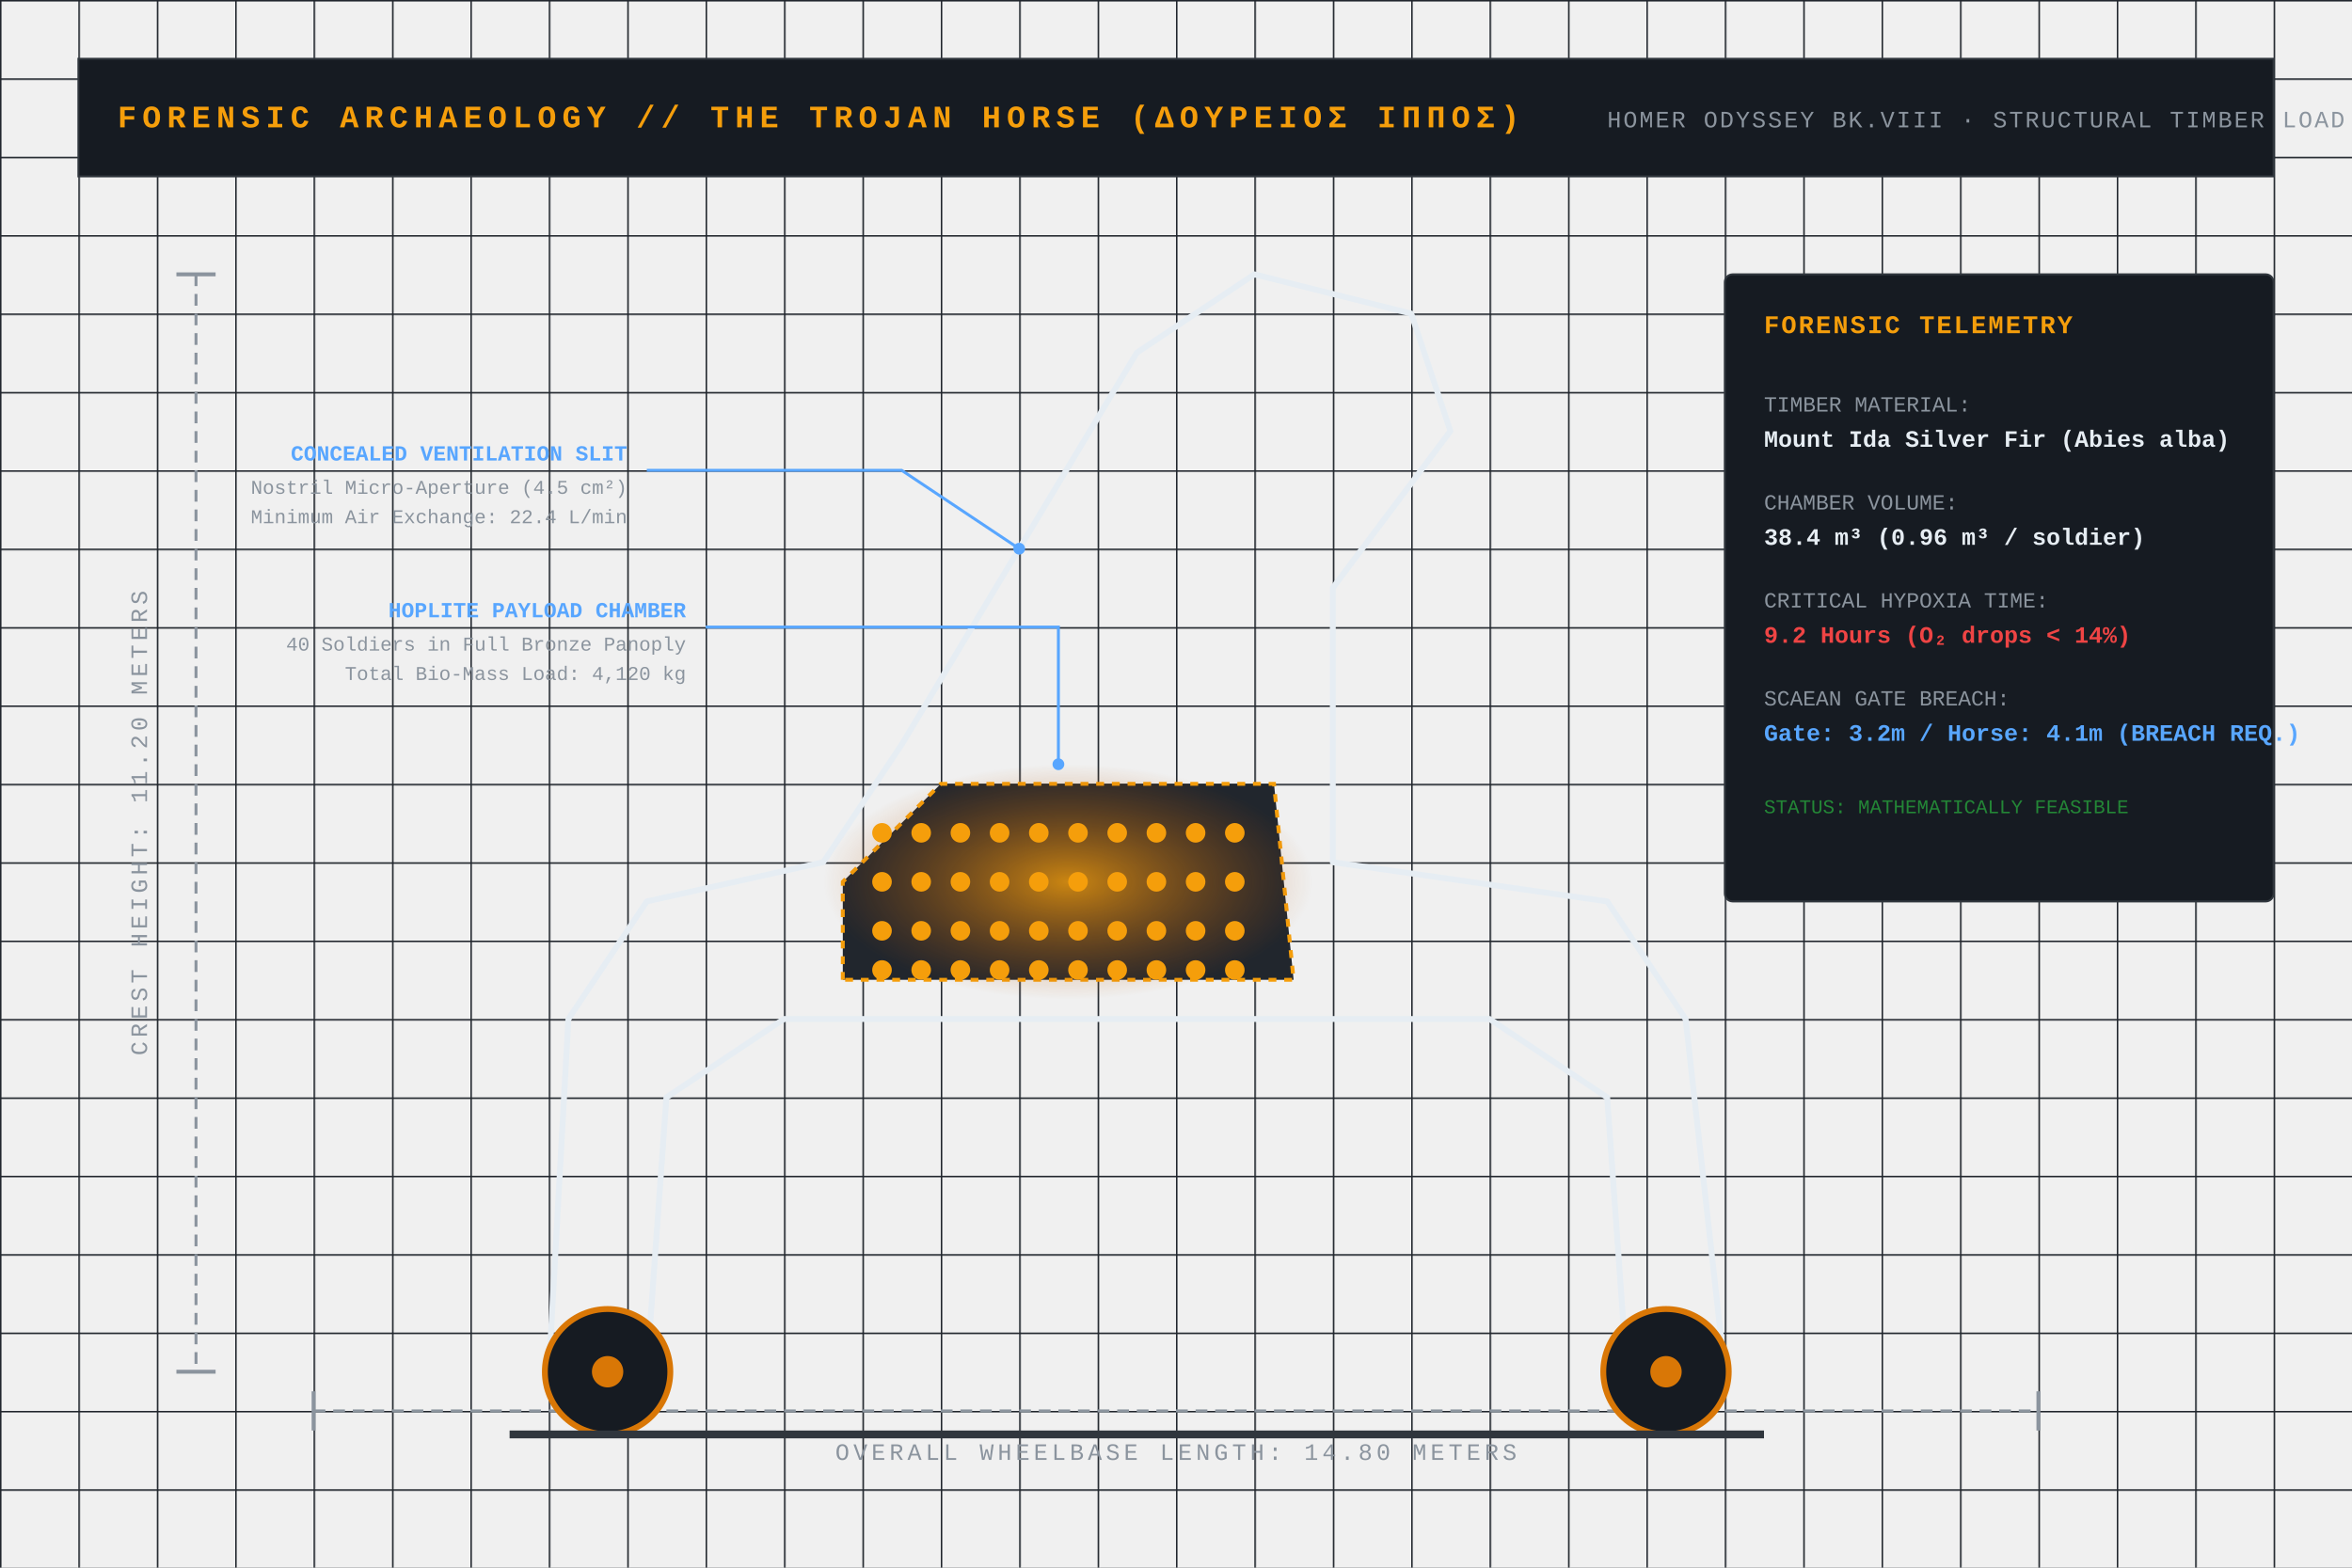
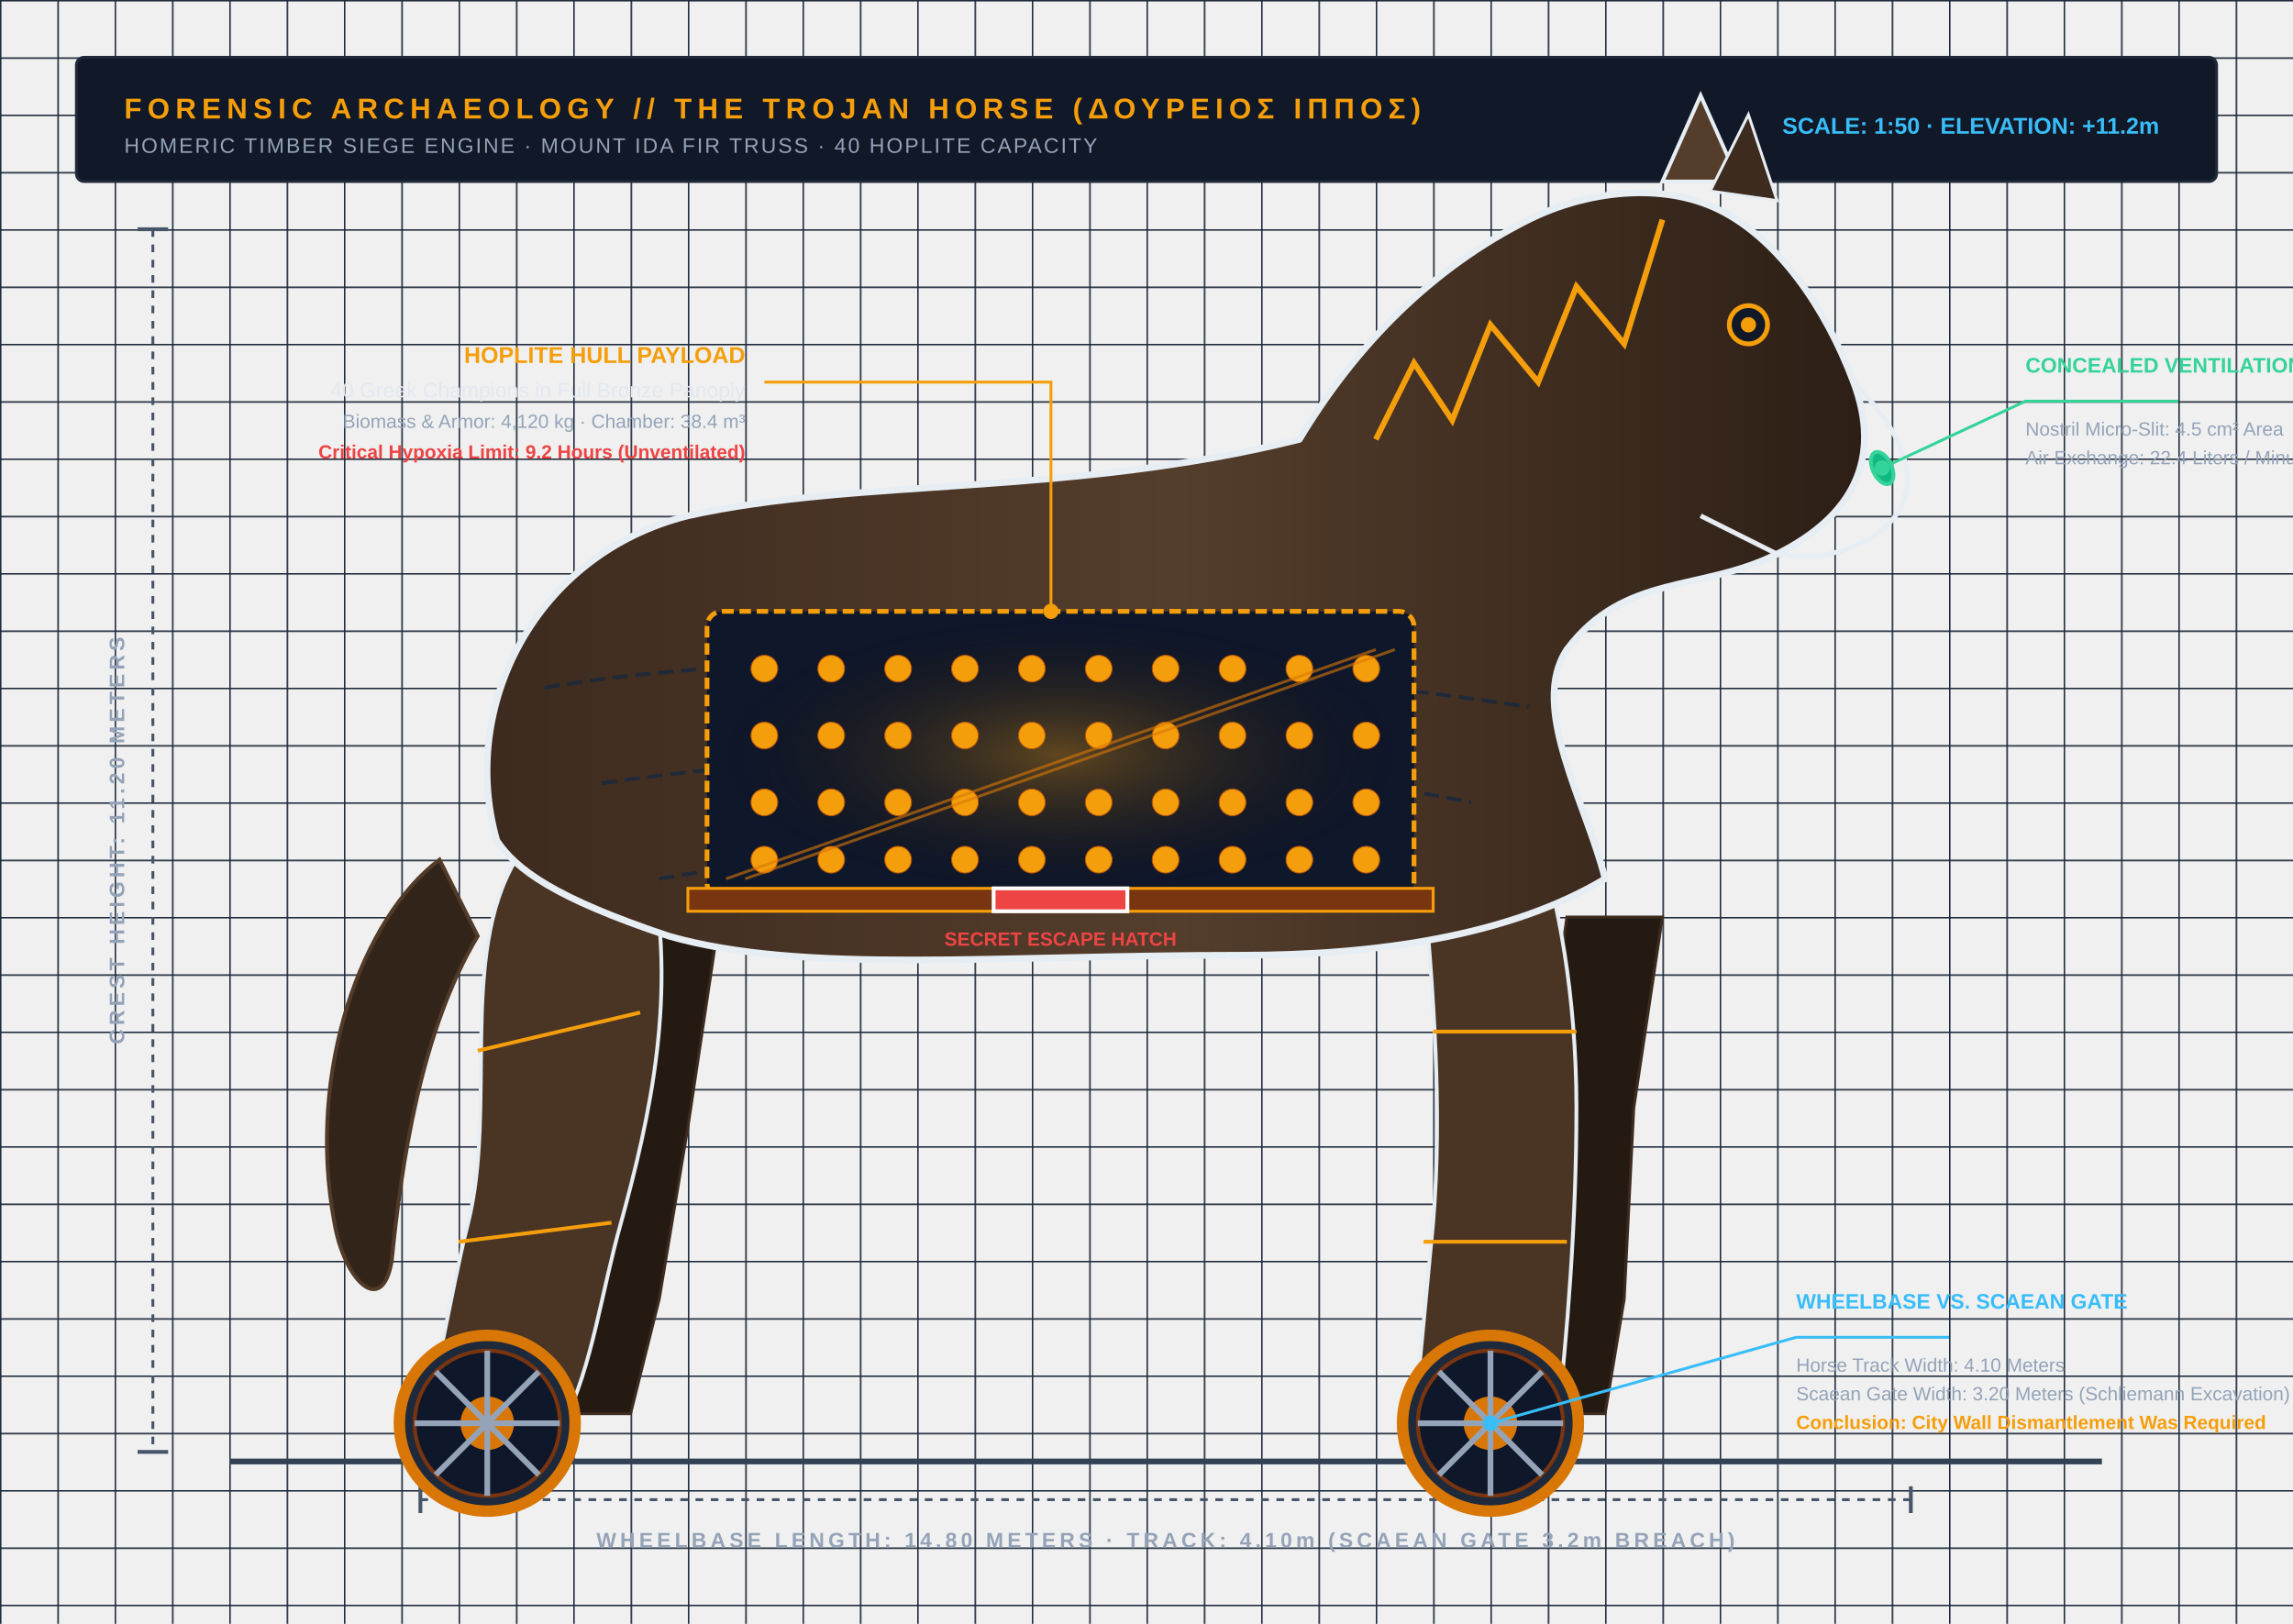
- <svg xmlns="http://www.w3.org/2000/svg" viewBox="0 0 1200 800" width="100%" height="100%" style="background-color: #0d1117; font-family: 'Courier New', monospace;">
+ <svg xmlns="http://www.w3.org/2000/svg" viewBox="0 0 1200 850" width="100%" height="100%" style="background-color: #0b0f17; font-family: 'Helvetica Neue', Arial, sans-serif;">
  <defs>
-     <pattern id="grid" width="40" height="40" patternUnits="userSpaceOnUse">
-       <path d="M 40 0 L 0 0 0 40" fill="none" stroke="#161b22" stroke-width="1" />
-       <path d="M 200 0 L 0 0 0 200" fill="none" stroke="#21262d" stroke-width="1.5" />
+     <pattern id="grid" width="30" height="30" patternUnits="userSpaceOnUse">
+       <path d="M 30 0 L 0 0 0 30" fill="none" stroke="#151d2a" stroke-width="1" />
+       <path d="M 150 0 L 0 0 0 150" fill="none" stroke="#1e293b" stroke-width="1.5" />
    </pattern>
-     <radialGradient id="hopliteGlow" cx="50%" cy="50%" r="50%">
-       <stop offset="0%" stop-color="#f59e0b" stop-opacity="0.8" />
-       <stop offset="100%" stop-color="#b45309" stop-opacity="0" />
-     </radialGradient>
-     <linearGradient id="bronzeGrad" x1="0%" y1="0%" x2="100%" y2="100%">
-       <stop offset="0%" stop-color="#d97706" />
-       <stop offset="50%" stop-color="#b45309" />
+     <linearGradient id="woodPlank" x1="0%" y1="0%" x2="100%" y2="0%">
+       <stop offset="0%" stop-color="#3d2b1f" />
+       <stop offset="50%" stop-color="#543d2b" />
+       <stop offset="100%" stop-color="#2d1f16" />
+     </linearGradient>
+     <linearGradient id="bronzeMetal" x1="0%" y1="0%" x2="100%" y2="100%">
+       <stop offset="0%" stop-color="#f59e0b" />
      <stop offset="100%" stop-color="#78350f" />
    </linearGradient>
+     <radialGradient id="interiorGlow" cx="50%" cy="50%" r="50%">
+       <stop offset="0%" stop-color="#f59e0b" stop-opacity="0.35" />
+       <stop offset="100%" stop-color="#000000" stop-opacity="0" />
+     </radialGradient>
  </defs>
-   <rect width="1200" height="800" fill="url(#grid)" />
-   <rect x="40" y="30" width="1120" height="60" fill="#161b22" stroke="#30363d" stroke-width="1" />
-   <text x="60" y="65" fill="#f59e0b" font-size="16" font-weight="bold" letter-spacing="3">FORENSIC ARCHAEOLOGY // THE TROJAN HORSE (ΔΟΥΡΕΙΟΣ ΙΠΠΟΣ)</text>
-   <text x="820" y="65" fill="#8b949e" font-size="12" letter-spacing="1">HOMER ODYSSEY BK.VIII · STRUCTURAL TIMBER LOAD ANALYSIS</text>
-   <line x1="160" y1="720" x2="1040" y2="720" stroke="#8b949e" stroke-width="1.5" stroke-dasharray="6,4" />
-   <line x1="160" y1="710" x2="160" y2="730" stroke="#8b949e" stroke-width="2" />
-   <line x1="1040" y1="710" x2="1040" y2="730" stroke="#8b949e" stroke-width="2" />
-   <text x="600" y="745" fill="#8b949e" font-size="12" text-anchor="middle" letter-spacing="2">OVERALL WHEELBASE LENGTH: 14.80 METERS</text>
-   <line x1="100" y1="140" x2="100" y2="700" stroke="#8b949e" stroke-width="1.5" stroke-dasharray="6,4" />
-   <line x1="90" y1="140" x2="110" y2="140" stroke="#8b949e" stroke-width="2" />
-   <line x1="90" y1="700" x2="110" y2="700" stroke="#8b949e" stroke-width="2" />
-   <text x="75" y="420" fill="#8b949e" font-size="12" text-anchor="middle" transform="rotate(-90 75 420)" letter-spacing="2">CREST HEIGHT: 11.20 METERS</text>
-   <path d="M 280 700 L 290 520 L 330 460 L 420 440 L 460 380 L 520 280 L 580 180 L 640 140 L 720 160 L 740 220 L 680 300 L 680 440 L 820 460 L 860 520 L 880 700 L 830 700 L 820 560 L 760 520 L 400 520 L 340 560 L 330 700 Z" fill="none" stroke="#e6edf3" stroke-width="3" stroke-linejoin="round" />
-   <path d="M 430 500 L 430 450 L 480 400 L 650 400 L 660 500 Z" fill="#21262d" stroke="#f59e0b" stroke-width="2" stroke-dasharray="4,4" />
-   <rect x="420" y="390" width="250" height="120" fill="url(#hopliteGlow)" />
-   <g id="hoplites" fill="#f59e0b">
-     <circle cx="450" cy="425" r="5" />
-     <circle cx="470" cy="425" r="5" />
-     <circle cx="490" cy="425" r="5" />
-     <circle cx="510" cy="425" r="5" />
-     <circle cx="530" cy="425" r="5" />
-     <circle cx="550" cy="425" r="5" />
-     <circle cx="570" cy="425" r="5" />
-     <circle cx="590" cy="425" r="5" />
-     <circle cx="610" cy="425" r="5" />
-     <circle cx="630" cy="425" r="5" />
-     <circle cx="450" cy="450" r="5" />
-     <circle cx="470" cy="450" r="5" />
-     <circle cx="490" cy="450" r="5" />
-     <circle cx="510" cy="450" r="5" />
-     <circle cx="530" cy="450" r="5" />
-     <circle cx="550" cy="450" r="5" />
-     <circle cx="570" cy="450" r="5" />
-     <circle cx="590" cy="450" r="5" />
-     <circle cx="610" cy="450" r="5" />
-     <circle cx="630" cy="450" r="5" />
-     <circle cx="450" cy="475" r="5" />
-     <circle cx="470" cy="475" r="5" />
-     <circle cx="490" cy="475" r="5" />
-     <circle cx="510" cy="475" r="5" />
-     <circle cx="530" cy="475" r="5" />
-     <circle cx="550" cy="475" r="5" />
-     <circle cx="570" cy="475" r="5" />
-     <circle cx="590" cy="475" r="5" />
-     <circle cx="610" cy="475" r="5" />
-     <circle cx="630" cy="475" r="5" />
-     <circle cx="450" cy="495" r="5" />
-     <circle cx="470" cy="495" r="5" />
-     <circle cx="490" cy="495" r="5" />
-     <circle cx="510" cy="495" r="5" />
-     <circle cx="530" cy="495" r="5" />
-     <circle cx="550" cy="495" r="5" />
-     <circle cx="570" cy="495" r="5" />
-     <circle cx="590" cy="495" r="5" />
-     <circle cx="610" cy="495" r="5" />
-     <circle cx="630" cy="495" r="5" />
+   <rect width="1200" height="850" fill="url(#grid)" />
+   <rect x="40" y="30" width="1120" height="65" fill="#111827" stroke="#1f2937" stroke-width="1.5" rx="4" />
+   <text x="65" y="62" fill="#f59e0b" font-size="15" font-weight="900" letter-spacing="3">FORENSIC ARCHAEOLOGY // THE TROJAN HORSE (ΔΟΥΡΕΙΟΣ ΙΠΠΟΣ)</text>
+   <text x="65" y="80" fill="#94a3b8" font-size="11" letter-spacing="1">HOMERIC TIMBER SIEGE ENGINE · MOUNT IDA FIR TRUSS · 40 HOPLITE CAPACITY</text>
+   <text x="1130" y="70" fill="#38bdf8" font-size="12" font-weight="bold" text-anchor="end">SCALE: 1:50 · ELEVATION: +11.2m</text>
+   <line x1="80" y1="120" x2="80" y2="760" stroke="#475569" stroke-width="1.5" stroke-dasharray="4 4" />
+   <line x1="72" y1="120" x2="88" y2="120" stroke="#475569" stroke-width="2" />
+   <line x1="72" y1="760" x2="88" y2="760" stroke="#475569" stroke-width="2" />
+   <text x="65" y="440" fill="#94a3b8" font-size="11" font-weight="bold" text-anchor="middle" transform="rotate(-90 65 440)" letter-spacing="2">CREST HEIGHT: 11.20 METERS</text>
+   <line x1="120" y1="765" x2="1100" y2="765" stroke="#334155" stroke-width="3" />
+   <line x1="220" y1="785" x2="1000" y2="785" stroke="#475569" stroke-width="1.5" stroke-dasharray="4 4" />
+   <line x1="220" y1="778" x2="220" y2="792" stroke="#475569" stroke-width="2" />
+   <line x1="1000" y1="778" x2="1000" y2="792" stroke="#475569" stroke-width="2" />
+   <text x="610" y="810" fill="#94a3b8" font-size="11" font-weight="bold" text-anchor="middle" letter-spacing="2">WHEELBASE LENGTH: 14.80 METERS · TRACK: 4.10m (SCAEAN GATE 3.2m BREACH)</text>
+   <g id="horse-structure">
+     <path d="M 230 450 C 190 480, 160 560, 175 640 C 180 670, 200 690, 205 660 C 210 610, 220 540, 250 490 Z" fill="#332419" stroke="#523a28" stroke-width="2" />
+     <path d="M 330 480 L 305 600 L 290 710 L 270 740 L 330 740 L 345 680 L 360 590 L 375 490 Z" fill="#251a12" stroke="#3d2b1f" stroke-width="1.5" />
+     <path d="M 820 480 L 805 590 L 800 690 L 780 740 L 840 740 L 850 680 L 855 580 L 870 480 Z" fill="#251a12" stroke="#3d2b1f" stroke-width="1.5" />
+     <path d="M 270 450 C 240 500, 260 580, 245 640 C 235 680, 230 720, 220 745 L 295 745 C 310 715, 315 675, 325 640 C 340 585, 355 520, 340 450 Z" fill="#4a3525" stroke="#e6edf3" stroke-width="2" />
+     <line x1="250" y1="550" x2="335" y2="530" stroke="#f59e0b" stroke-width="2" />
+     <line x1="240" y1="650" x2="320" y2="640" stroke="#f59e0b" stroke-width="2" />
+     <path d="M 745 460 C 750 520, 755 580, 750 640 L 740 745 L 815 745 C 820 700, 825 640, 825 580 C 825 520, 815 470, 805 440 Z" fill="#4a3525" stroke="#e6edf3" stroke-width="2" />
+     <line x1="750" y1="540" x2="825" y2="540" stroke="#f59e0b" stroke-width="2" />
+     <line x1="745" y1="650" x2="820" y2="650" stroke="#f59e0b" stroke-width="2" />
+     <path d="M 260 440               C 240 370, 280 290, 360 270               C 450 250, 560 260, 680 230               C 710 180, 750 140, 800 115               C 830 100, 870 95, 900 110               C 930 125, 955 160, 970 200               C 985 240, 970 270, 930 290               C 890 310, 850 300, 820 340               C 800 370, 830 420, 840 460               C 790 490, 720 500, 650 500               C 520 500, 420 510, 350 490               C 290 470, 270 455, 260 440 Z" fill="url(#woodPlank)" stroke="#e6edf3" stroke-width="3.5" stroke-linejoin="round" />
+     <polygon points="870,95 890,50 910,95" fill="#543d2b" stroke="#e6edf3" stroke-width="2" />
+     <polygon points="895,100 915,60 930,105" fill="#3d2b1f" stroke="#e6edf3" stroke-width="1.5" />
+     <path d="M 970 200 C 990 220, 1005 245, 995 265 C 985 285, 955 295, 930 290 L 890 270" fill="none" stroke="#e6edf3" stroke-width="2.5" />
+     <ellipse cx="985" cy="245" rx="5" ry="9" transform="rotate(-25 985 245)" fill="#10b981" stroke="#34d399" stroke-width="2" />
+     <path d="M 720 230 L 740 190 L 760 220 L 780 170 L 805 200 L 825 150 L 850 180 L 870 115" fill="none" stroke="#f59e0b" stroke-width="3" />
+     <circle cx="915" cy="170" r="10" fill="#111827" stroke="#f59e0b" stroke-width="2.5" />
+     <circle cx="915" cy="170" r="4" fill="#f59e0b" />
+     <path d="M 285 360 C 400 340, 600 340, 800 370" fill="none" stroke="#1f2937" stroke-width="2" stroke-dasharray="8 4" />
+     <path d="M 315 410 C 450 390, 620 390, 770 420" fill="none" stroke="#1f2937" stroke-width="2" stroke-dasharray="8 4" />
+     <path d="M 345 460 C 460 440, 580 440, 720 465" fill="none" stroke="#1f2937" stroke-width="2" stroke-dasharray="8 4" />
+     <rect x="370" y="320" width="370" height="150" rx="8" fill="#0f172a" stroke="#f59e0b" stroke-width="2.5" stroke-dasharray="6 3" />
+     <rect x="370" y="320" width="370" height="150" rx="8" fill="url(#interiorGlow)" />
+     <rect x="360" y="465" width="390" height="12" fill="#78350f" stroke="#f59e0b" stroke-width="1.5" />
+     <rect x="520" y="465" width="70" height="12" fill="#ef4444" stroke="#ffffff" stroke-width="2" />
+     <text x="555" y="495" fill="#ef4444" font-size="10" font-weight="bold" text-anchor="middle">SECRET ESCAPE HATCH</text>
+     <g id="soldiers-cutaway">
+       <g fill="#f59e0b" stroke="#b45309" stroke-width="0.5">
+         <circle cx="400" cy="350" r="7" />
+         <circle cx="435" cy="350" r="7" />
+         <circle cx="470" cy="350" r="7" />
+         <circle cx="505" cy="350" r="7" />
+         <circle cx="540" cy="350" r="7" />
+         <circle cx="575" cy="350" r="7" />
+         <circle cx="610" cy="350" r="7" />
+         <circle cx="645" cy="350" r="7" />
+         <circle cx="680" cy="350" r="7" />
+         <circle cx="715" cy="350" r="7" />
+       </g>
+       <g fill="#f59e0b" stroke="#b45309" stroke-width="0.5">
+         <circle cx="400" cy="385" r="7" />
+         <circle cx="435" cy="385" r="7" />
+         <circle cx="470" cy="385" r="7" />
+         <circle cx="505" cy="385" r="7" />
+         <circle cx="540" cy="385" r="7" />
+         <circle cx="575" cy="385" r="7" />
+         <circle cx="610" cy="385" r="7" />
+         <circle cx="645" cy="385" r="7" />
+         <circle cx="680" cy="385" r="7" />
+         <circle cx="715" cy="385" r="7" />
+       </g>
+       <g fill="#f59e0b" stroke="#b45309" stroke-width="0.5">
+         <circle cx="400" cy="420" r="7" />
+         <circle cx="435" cy="420" r="7" />
+         <circle cx="470" cy="420" r="7" />
+         <circle cx="505" cy="420" r="7" />
+         <circle cx="540" cy="420" r="7" />
+         <circle cx="575" cy="420" r="7" />
+         <circle cx="610" cy="420" r="7" />
+         <circle cx="645" cy="420" r="7" />
+         <circle cx="680" cy="420" r="7" />
+         <circle cx="715" cy="420" r="7" />
+       </g>
+       <g fill="#f59e0b" stroke="#b45309" stroke-width="0.5">
+         <circle cx="400" cy="450" r="7" />
+         <circle cx="435" cy="450" r="7" />
+         <circle cx="470" cy="450" r="7" />
+         <circle cx="505" cy="450" r="7" />
+         <circle cx="540" cy="450" r="7" />
+         <circle cx="575" cy="450" r="7" />
+         <circle cx="610" cy="450" r="7" />
+         <circle cx="645" cy="450" r="7" />
+         <circle cx="680" cy="450" r="7" />
+         <circle cx="715" cy="450" r="7" />
+       </g>
+       <line x1="380" y1="460" x2="720" y2="340" stroke="#d97706" stroke-width="1.5" opacity="0.6" />
+       <line x1="390" y1="460" x2="730" y2="340" stroke="#d97706" stroke-width="1.5" opacity="0.6" />
+     </g>
+     <g id="rear-wheel" transform="translate(255, 745)">
+       <circle cx="0" cy="0" r="46" fill="#1e293b" stroke="#d97706" stroke-width="6" />
+       <circle cx="0" cy="0" r="38" fill="#0f172a" stroke="#78350f" stroke-width="2" />
+       <circle cx="0" cy="0" r="14" fill="#d97706" />
+       <line x1="-38" y1="0" x2="38" y2="0" stroke="#94a3b8" stroke-width="3" />
+       <line x1="0" y1="-38" x2="0" y2="38" stroke="#94a3b8" stroke-width="3" />
+       <line x1="-27" y1="-27" x2="27" y2="27" stroke="#94a3b8" stroke-width="3" />
+       <line x1="-27" y1="27" x2="27" y2="-27" stroke="#94a3b8" stroke-width="3" />
+     </g>
+     <g id="front-wheel" transform="translate(780, 745)">
+       <circle cx="0" cy="0" r="46" fill="#1e293b" stroke="#d97706" stroke-width="6" />
+       <circle cx="0" cy="0" r="38" fill="#0f172a" stroke="#78350f" stroke-width="2" />
+       <circle cx="0" cy="0" r="14" fill="#d97706" />
+       <line x1="-38" y1="0" x2="38" y2="0" stroke="#94a3b8" stroke-width="3" />
+       <line x1="0" y1="-38" x2="0" y2="38" stroke="#94a3b8" stroke-width="3" />
+       <line x1="-27" y1="-27" x2="27" y2="27" stroke="#94a3b8" stroke-width="3" />
+       <line x1="-27" y1="27" x2="27" y2="-27" stroke="#94a3b8" stroke-width="3" />
+     </g>
  </g>
-   <path d="M 540 390 L 540 320 L 360 320" fill="none" stroke="#58a6ff" stroke-width="1.5" />
-   <circle cx="540" cy="390" r="3" fill="#58a6ff" />
-   <text x="350" y="315" fill="#58a6ff" font-size="11" text-anchor="end" font-weight="bold">HOPLITE PAYLOAD CHAMBER</text>
-   <text x="350" y="332" fill="#8b949e" font-size="10" text-anchor="end">40 Soldiers in Full Bronze Panoply</text>
-   <text x="350" y="347" fill="#8b949e" font-size="10" text-anchor="end">Total Bio-Mass Load: 4,120 kg</text>
-   <path d="M 330 240 L 460 240 L 520 280" fill="none" stroke="#58a6ff" stroke-width="1.5" />
-   <circle cx="520" cy="280" r="3" fill="#58a6ff" />
-   <text x="320" y="235" fill="#58a6ff" font-size="11" text-anchor="end" font-weight="bold">CONCEALED VENTILATION SLIT</text>
-   <text x="320" y="252" fill="#8b949e" font-size="10" text-anchor="end">Nostril Micro-Aperture (4.5 cm²)</text>
-   <text x="320" y="267" fill="#8b949e" font-size="10" text-anchor="end">Minimum Air Exchange: 22.4 L/min</text>
-   <circle cx="310" cy="700" r="32" fill="#161b22" stroke="#d97706" stroke-width="3" />
-   <circle cx="310" cy="700" r="8" fill="#d97706" />
-   <circle cx="850" cy="700" r="32" fill="#161b22" stroke="#d97706" stroke-width="3" />
-   <circle cx="850" cy="700" r="8" fill="#d97706" />
-   <line x1="260" y1="732" x2="900" y2="732" stroke="#30363d" stroke-width="4" />
-   <rect x="880" y="140" width="280" height="320" fill="#161b22" stroke="#30363d" stroke-width="1" rx="4" />
-   <text x="900" y="170" fill="#f59e0b" font-size="13" font-weight="bold" letter-spacing="1">FORENSIC TELEMETRY</text>
-   <text x="900" y="210" fill="#8b949e" font-size="11">TIMBER MATERIAL:</text>
-   <text x="900" y="228" fill="#e6edf3" font-size="12" font-weight="bold">Mount Ida Silver Fir (Abies alba)</text>
-   <text x="900" y="260" fill="#8b949e" font-size="11">CHAMBER VOLUME:</text>
-   <text x="900" y="278" fill="#e6edf3" font-size="12" font-weight="bold">38.4 m³ (0.96 m³ / soldier)</text>
-   <text x="900" y="310" fill="#8b949e" font-size="11">CRITICAL HYPOXIA TIME:</text>
-   <text x="900" y="328" fill="#ef4444" font-size="12" font-weight="bold">9.2 Hours (O₂ drops &lt; 14%)</text>
-   <text x="900" y="360" fill="#8b949e" font-size="11">SCAEAN GATE BREACH:</text>
-   <text x="900" y="378" fill="#58a6ff" font-size="12" font-weight="bold">Gate: 3.2m / Horse: 4.1m (BREACH REQ.)</text>
-   <text x="900" y="415" fill="#238636" font-size="10">STATUS: MATHEMATICALLY FEASIBLE</text>
+   <path d="M 985 245 L 1060 210 L 1140 210" fill="none" stroke="#34d399" stroke-width="1.5" />
+   <circle cx="985" cy="245" r="4" fill="#34d399" />
+   <text x="1060" y="195" fill="#34d399" font-size="11" font-weight="bold">CONCEALED VENTILATION APERTURE</text>
+   <text x="1060" y="228" fill="#94a3b8" font-size="10">Nostril Micro-Slit: 4.5 cm² Area</text>
+   <text x="1060" y="243" fill="#94a3b8" font-size="10">Air Exchange: 22.4 Liters / Minute</text>
+   <path d="M 550 320 L 550 200 L 400 200" fill="none" stroke="#f59e0b" stroke-width="1.5" />
+   <circle cx="550" cy="320" r="4" fill="#f59e0b" />
+   <text x="390" y="190" fill="#f59e0b" font-size="12" font-weight="bold" text-anchor="end">HOPLITE HULL PAYLOAD</text>
+   <text x="390" y="208" fill="#e2e8f0" font-size="11" text-anchor="end">40 Greek Champions in Full Bronze Panoply</text>
+   <text x="390" y="224" fill="#94a3b8" font-size="10" text-anchor="end">Biomass &amp; Armor: 4,120 kg · Chamber: 38.4 m³</text>
+   <text x="390" y="240" fill="#ef4444" font-size="10" font-weight="bold" text-anchor="end">Critical Hypoxia Limit: 9.2 Hours (Unventilated)</text>
+   <path d="M 780 745 L 940 700 L 1020 700" fill="none" stroke="#38bdf8" stroke-width="1.5" />
+   <circle cx="780" cy="745" r="4" fill="#38bdf8" />
+   <text x="940" y="685" fill="#38bdf8" font-size="11" font-weight="bold">WHEELBASE VS. SCAEAN GATE</text>
+   <text x="940" y="718" fill="#94a3b8" font-size="10">Horse Track Width: 4.10 Meters</text>
+   <text x="940" y="733" fill="#94a3b8" font-size="10">Scaean Gate Width: 3.20 Meters (Schliemann Excavation)</text>
+   <text x="940" y="748" fill="#f59e0b" font-size="10" font-weight="bold">Conclusion: City Wall Dismantlement Was Required</text>
</svg>
